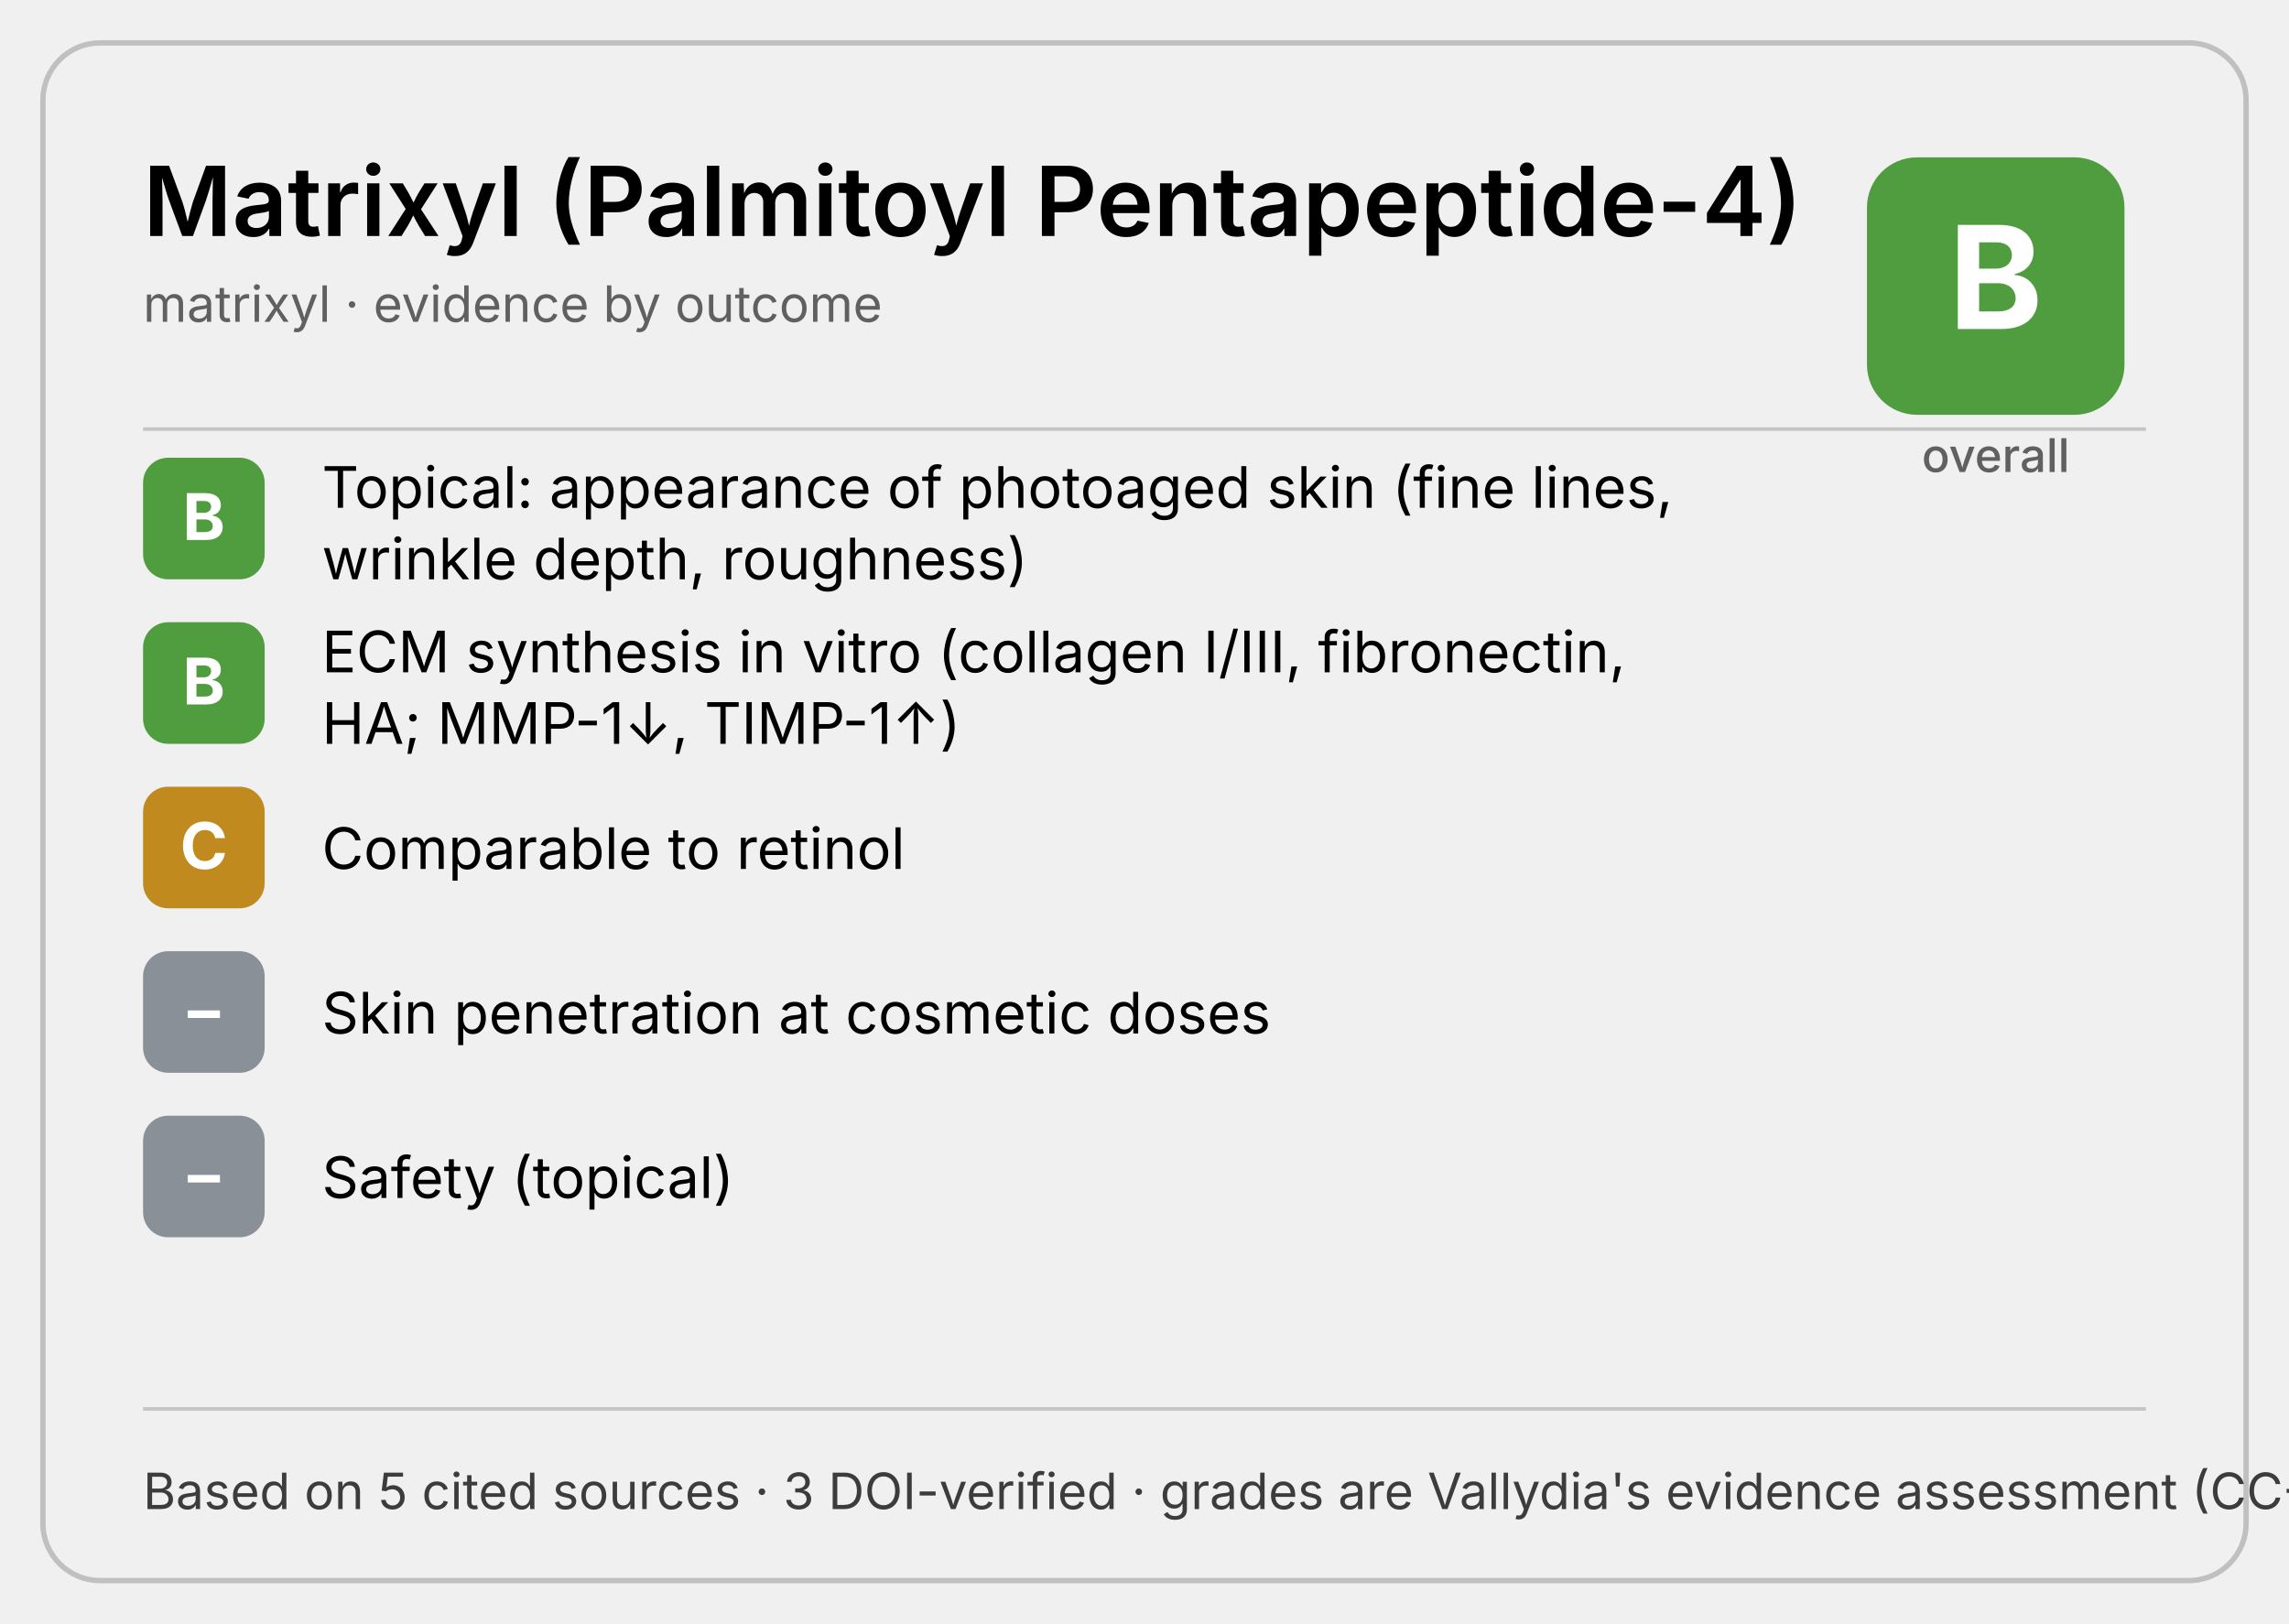
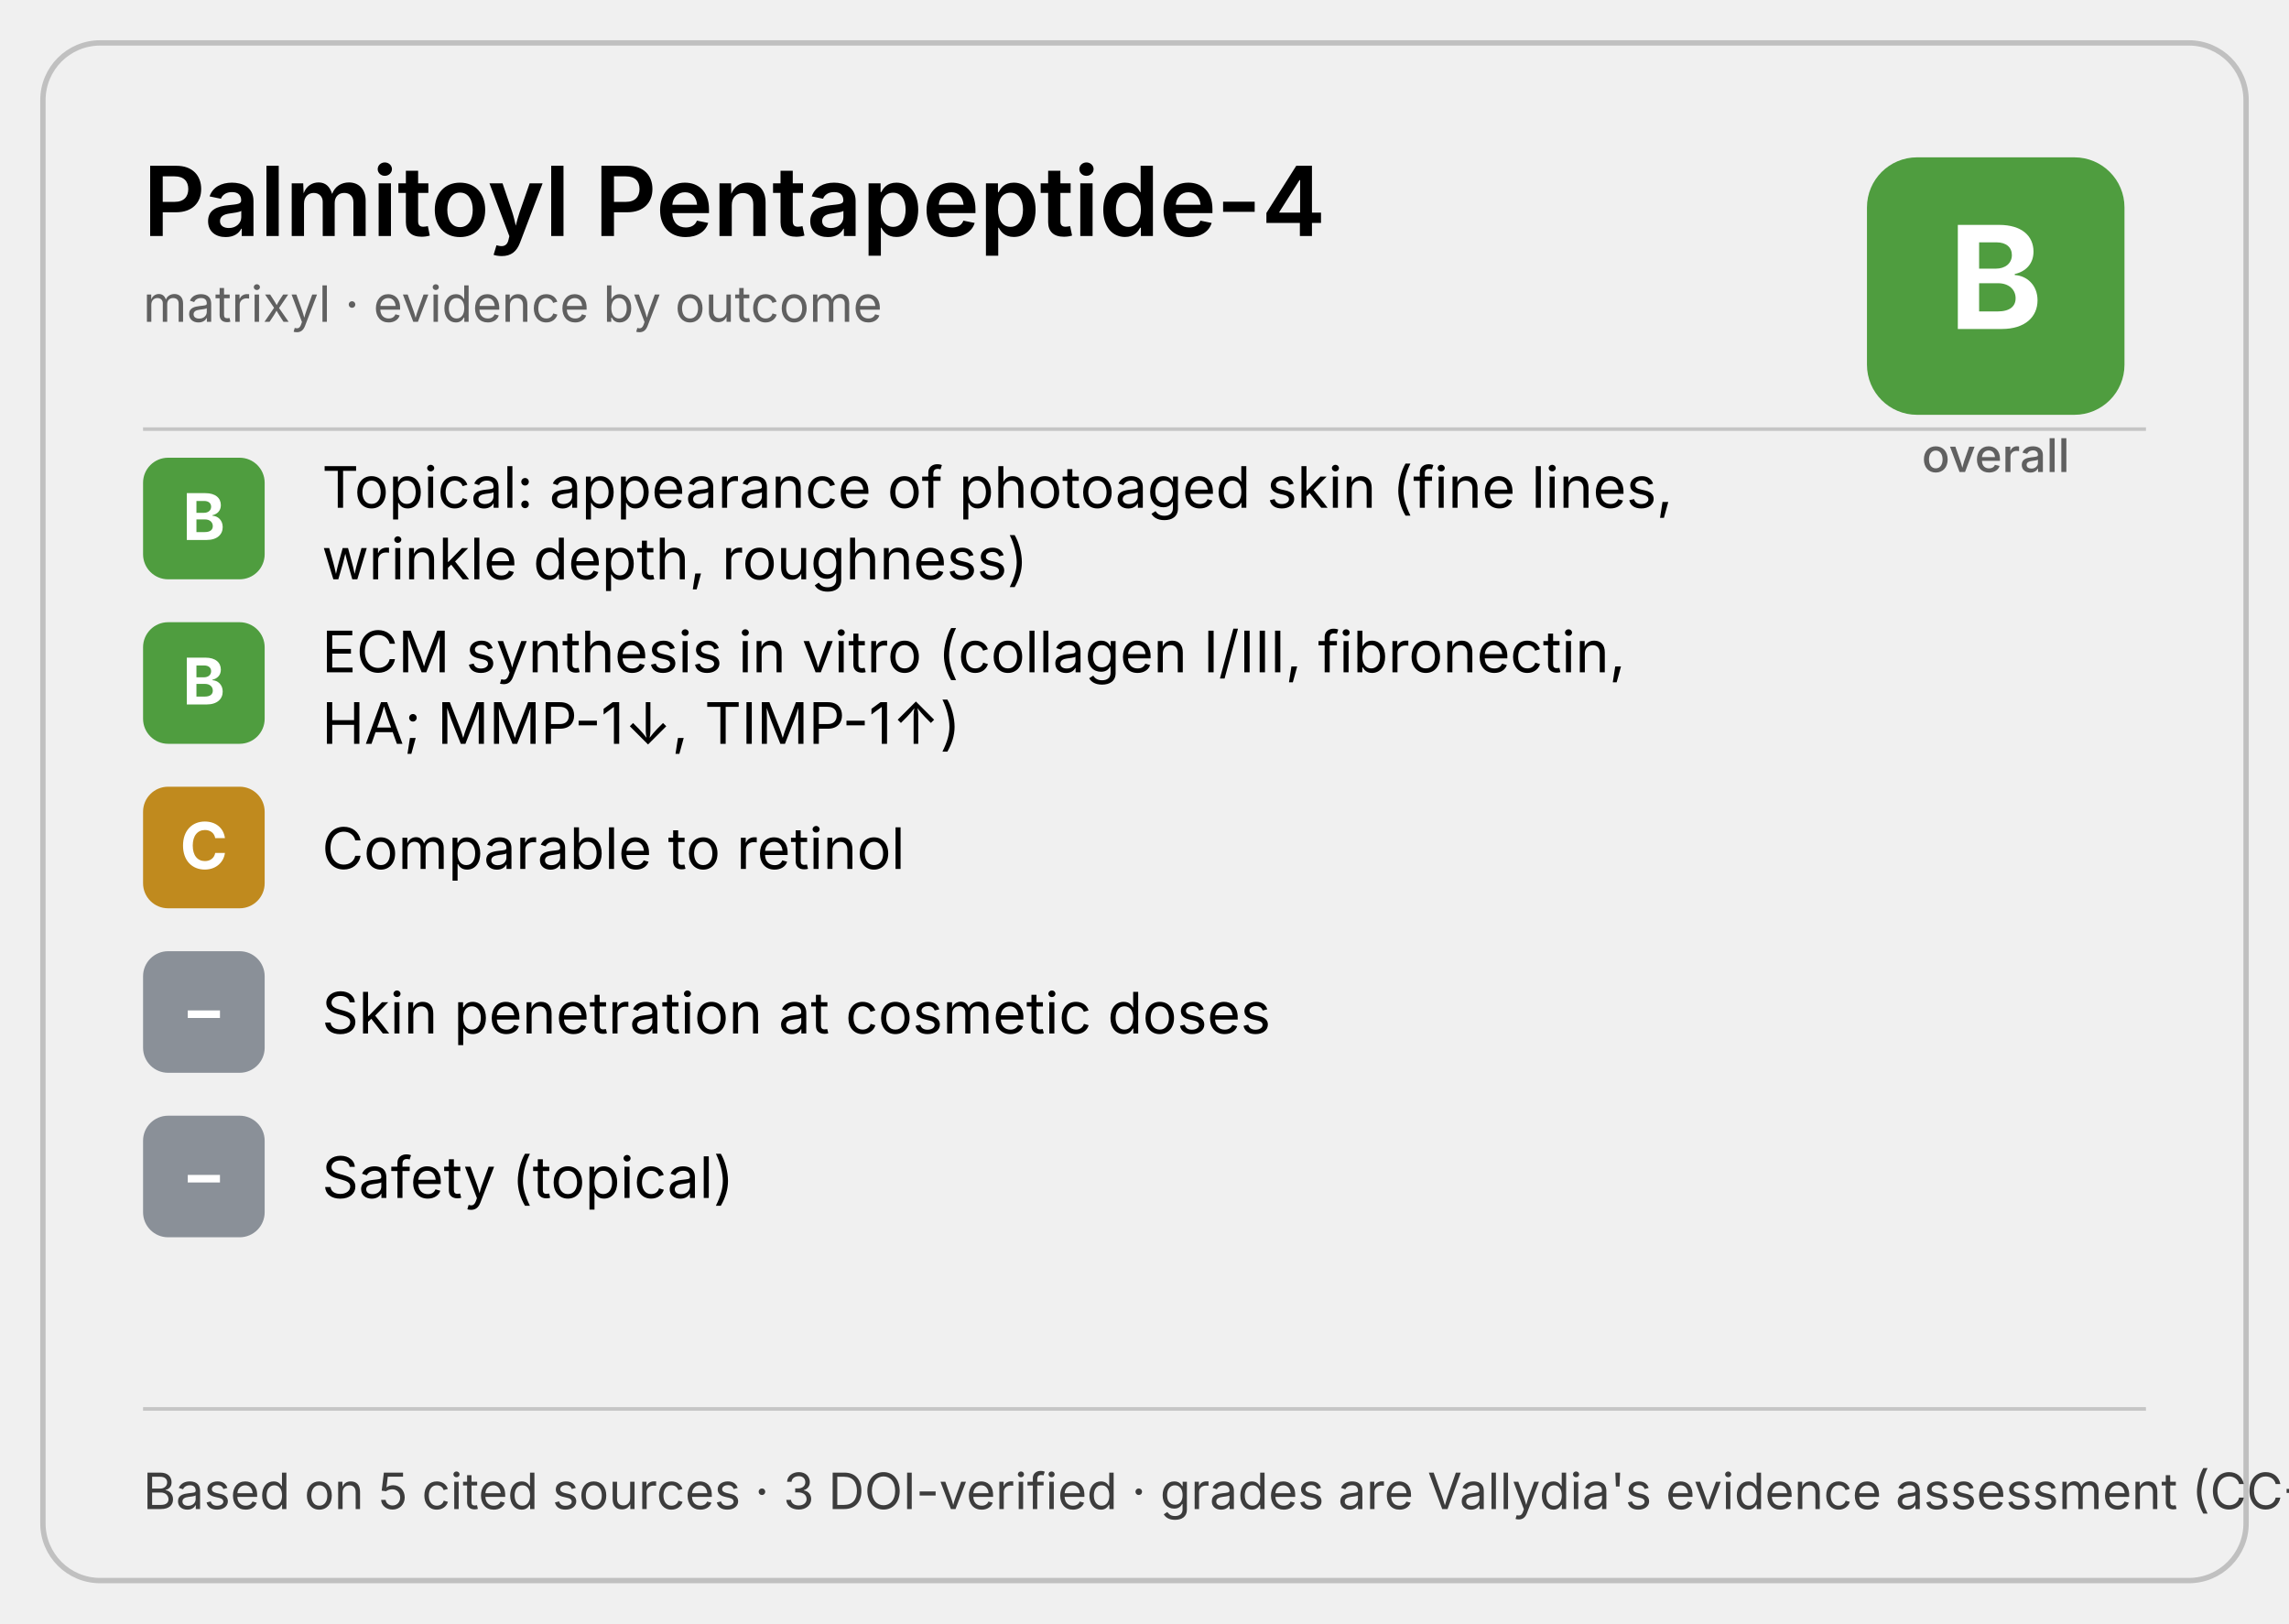
<svg xmlns="http://www.w3.org/2000/svg" width="640" height="454" viewBox="0 0 640 454" role="img">
  <style>
    .t { font: 600 27px system-ui, -apple-system, "Segoe UI", sans-serif; fill: currentColor; }
    .s { font: 400 14px system-ui, -apple-system, "Segoe UI", sans-serif; fill: currentColor; opacity:.6; }
    .out { font: 400 16px system-ui, -apple-system, "Segoe UI", sans-serif; fill: currentColor; }
    .chip { font: 700 18px system-ui, -apple-system, "Segoe UI", sans-serif; fill: #fff; }
    .obig { font: 700 40px system-ui, -apple-system, "Segoe UI", sans-serif; fill: #fff; }
    .olab { font: 500 13px system-ui, -apple-system, "Segoe UI", sans-serif; fill: currentColor; opacity:.6; }
    .f  { font: 400 14px system-ui, -apple-system, "Segoe UI", sans-serif; fill: currentColor; opacity:.75; }
    .b  { fill: none; stroke: currentColor; stroke-opacity:.2; stroke-width:1.5; }
  </style>
  <rect class="b" x="12" y="12" width="616" height="430" rx="16" />
-   <text x="40" y="66" class="t">Matrixyl (Palmitoyl Pentapeptide-4)</text>
+   <text x="40" y="66" class="t">Palmitoyl Pentapeptide-4</text>
  <text x="40" y="90" class="s">matrixyl · evidence by outcome</text>
  <rect x="522" y="44" width="72" height="72" rx="14" fill="#4f9d3f" />
  <text x="558" y="92" text-anchor="middle" class="obig">B</text>
  <text x="558" y="132" text-anchor="middle" class="olab">overall</text>
  <line x1="40" y1="120" x2="600" y2="120" stroke="currentColor" stroke-opacity=".18" />
  <rect x="40" y="128" width="34" height="34" rx="7" fill="#4f9d3f" />
  <text x="57" y="151" text-anchor="middle" class="chip">B</text>
  <text x="90" y="142" class="out">Topical: appearance of photoaged skin (fine lines,</text>
  <text x="90" y="162" class="out">wrinkle depth, roughness)</text>
  <rect x="40" y="174" width="34" height="34" rx="7" fill="#4f9d3f" />
  <text x="57" y="197" text-anchor="middle" class="chip">B</text>
  <text x="90" y="188" class="out">ECM synthesis in vitro (collagen I/III, fibronectin,</text>
  <text x="90" y="208" class="out">HA; MMP-1↓, TIMP-1↑)</text>
  <rect x="40" y="220" width="34" height="34" rx="7" fill="#c08a1e" />
  <text x="57" y="243" text-anchor="middle" class="chip">C</text>
  <text x="90" y="243" class="out">Comparable to retinol</text>
  <rect x="40" y="266" width="34" height="34" rx="7" fill="#8a9098" />
  <text x="57" y="289" text-anchor="middle" class="chip">–</text>
  <text x="90" y="289" class="out">Skin penetration at cosmetic doses</text>
  <rect x="40" y="312" width="34" height="34" rx="7" fill="#8a9098" />
  <text x="57" y="335" text-anchor="middle" class="chip">–</text>
  <text x="90" y="335" class="out">Safety (topical)</text>
  <line x1="40" y1="394" x2="600" y2="394" stroke="currentColor" stroke-opacity=".18" />
  <text x="40" y="422" class="f">Based on 5 cited sources · 3 DOI-verified · grades are Vallydia's evidence assessment (CC-BY-4.0)</text>
</svg>
